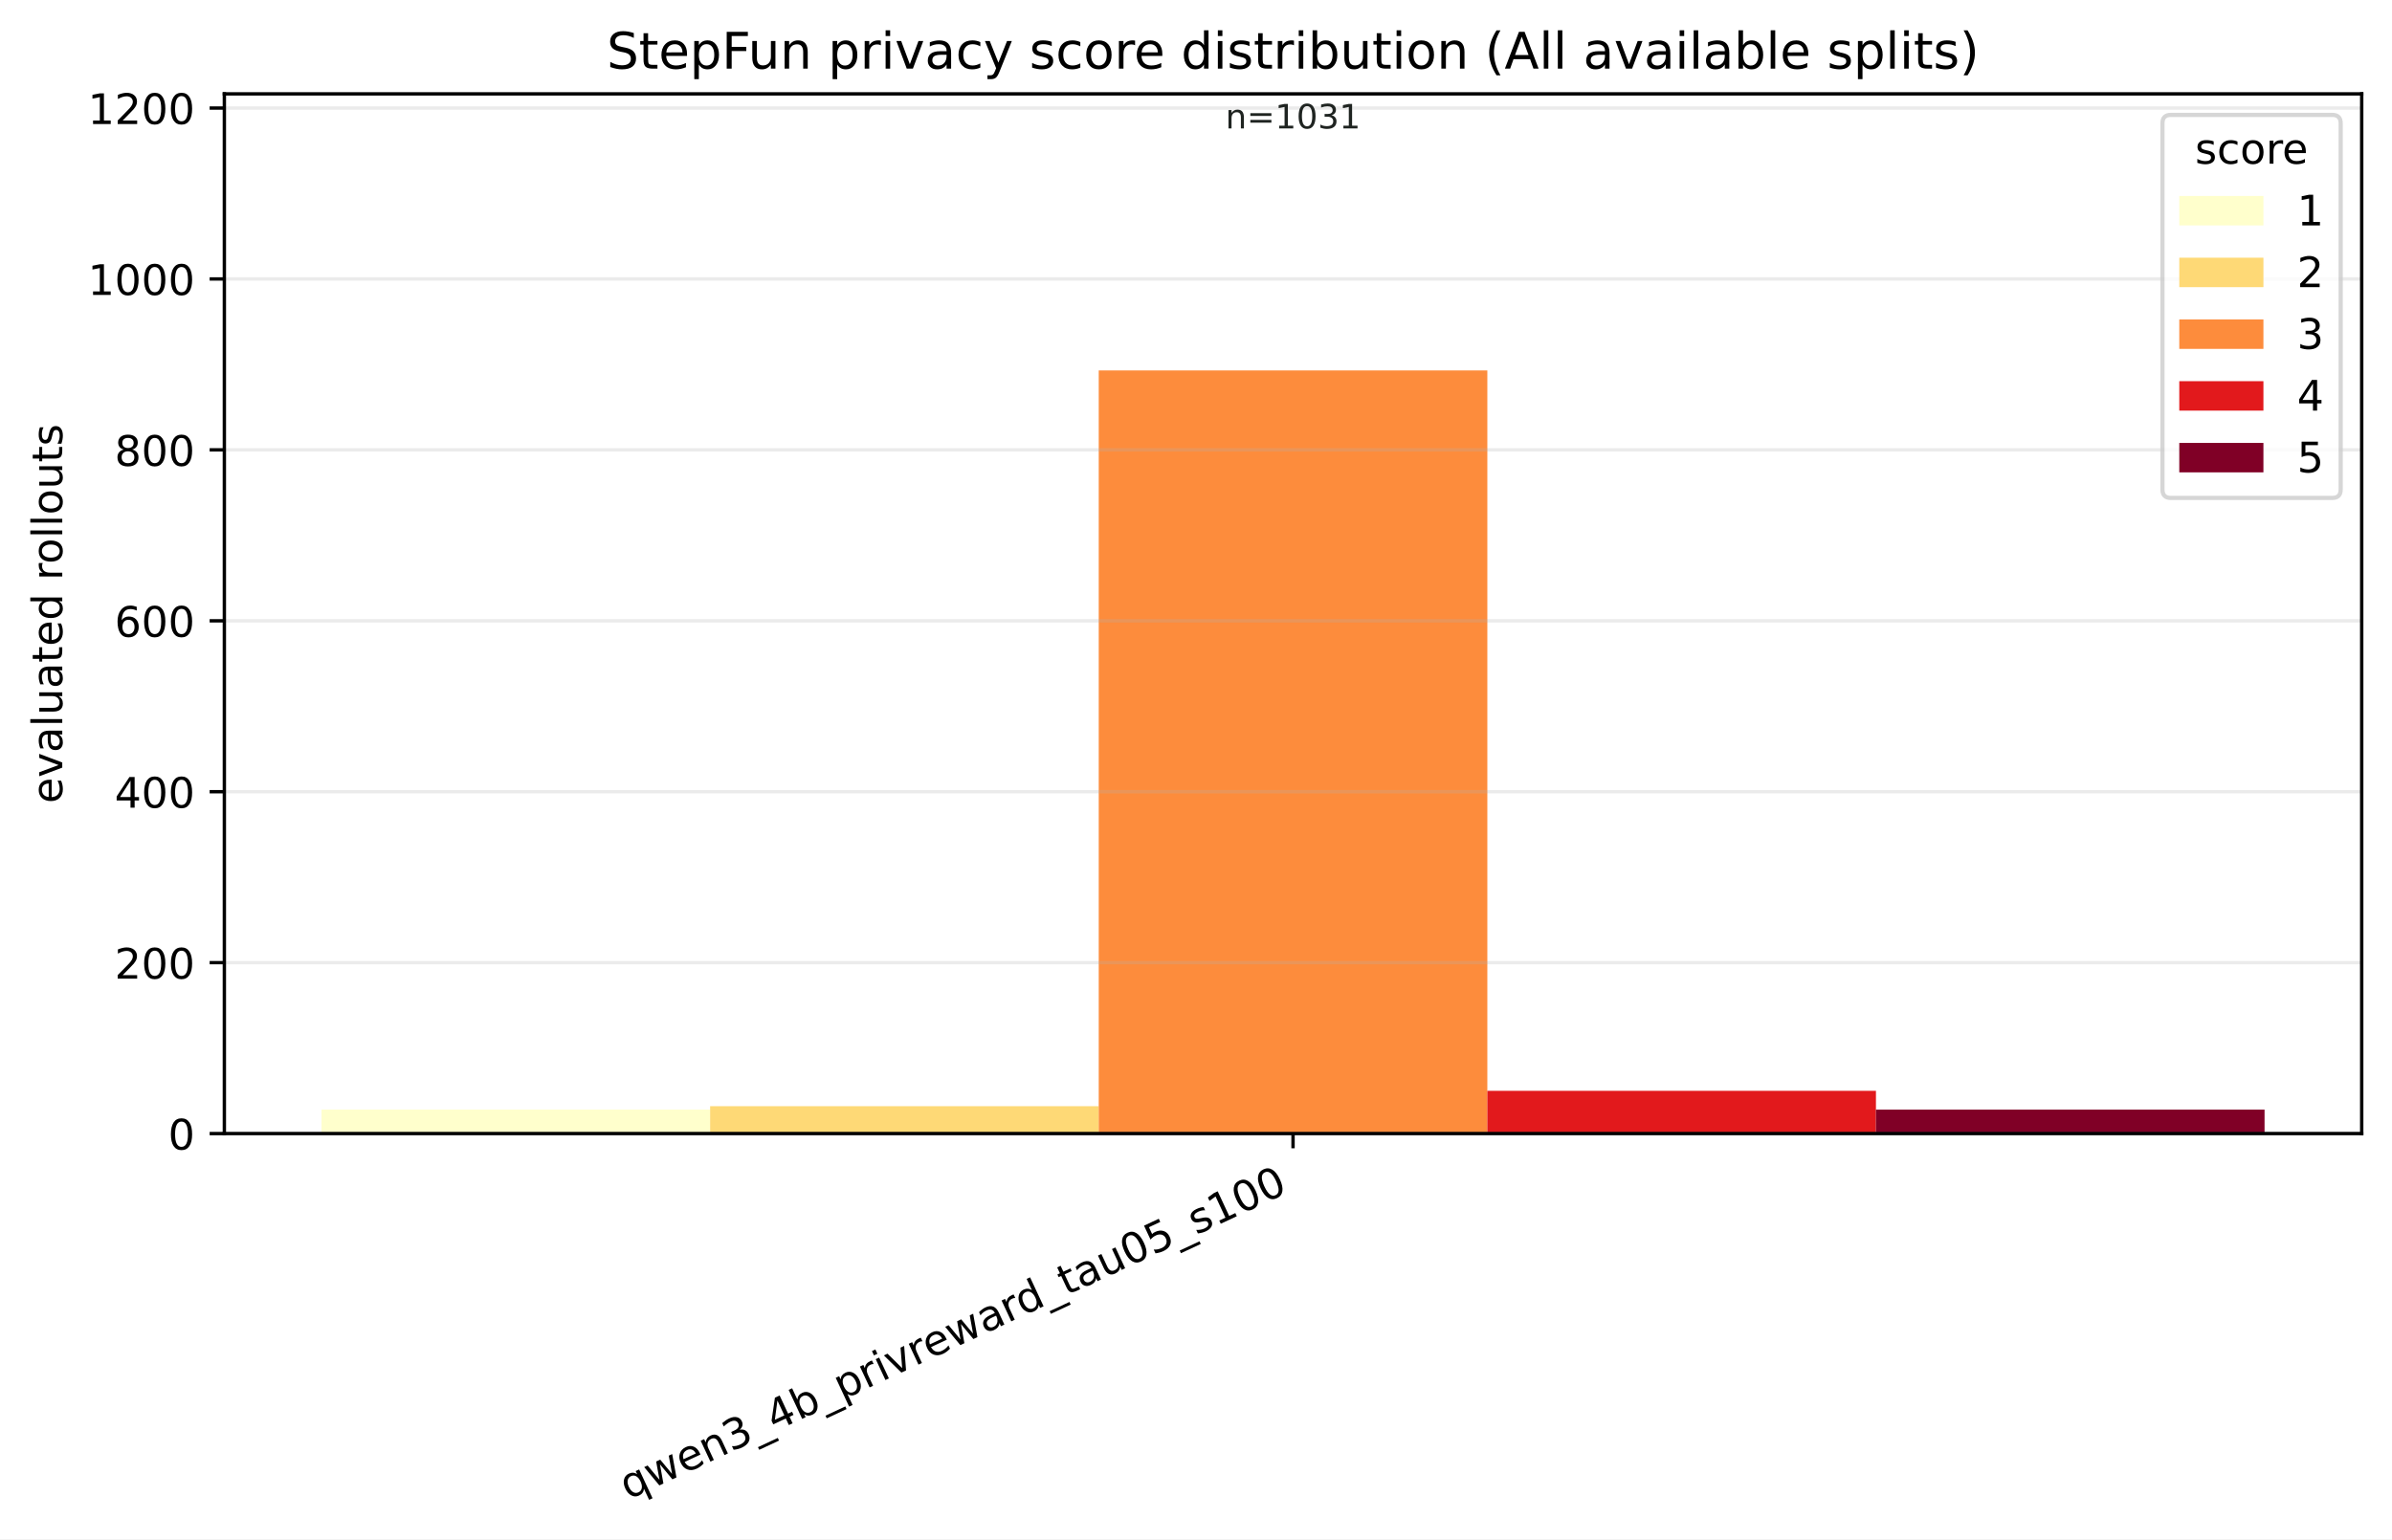
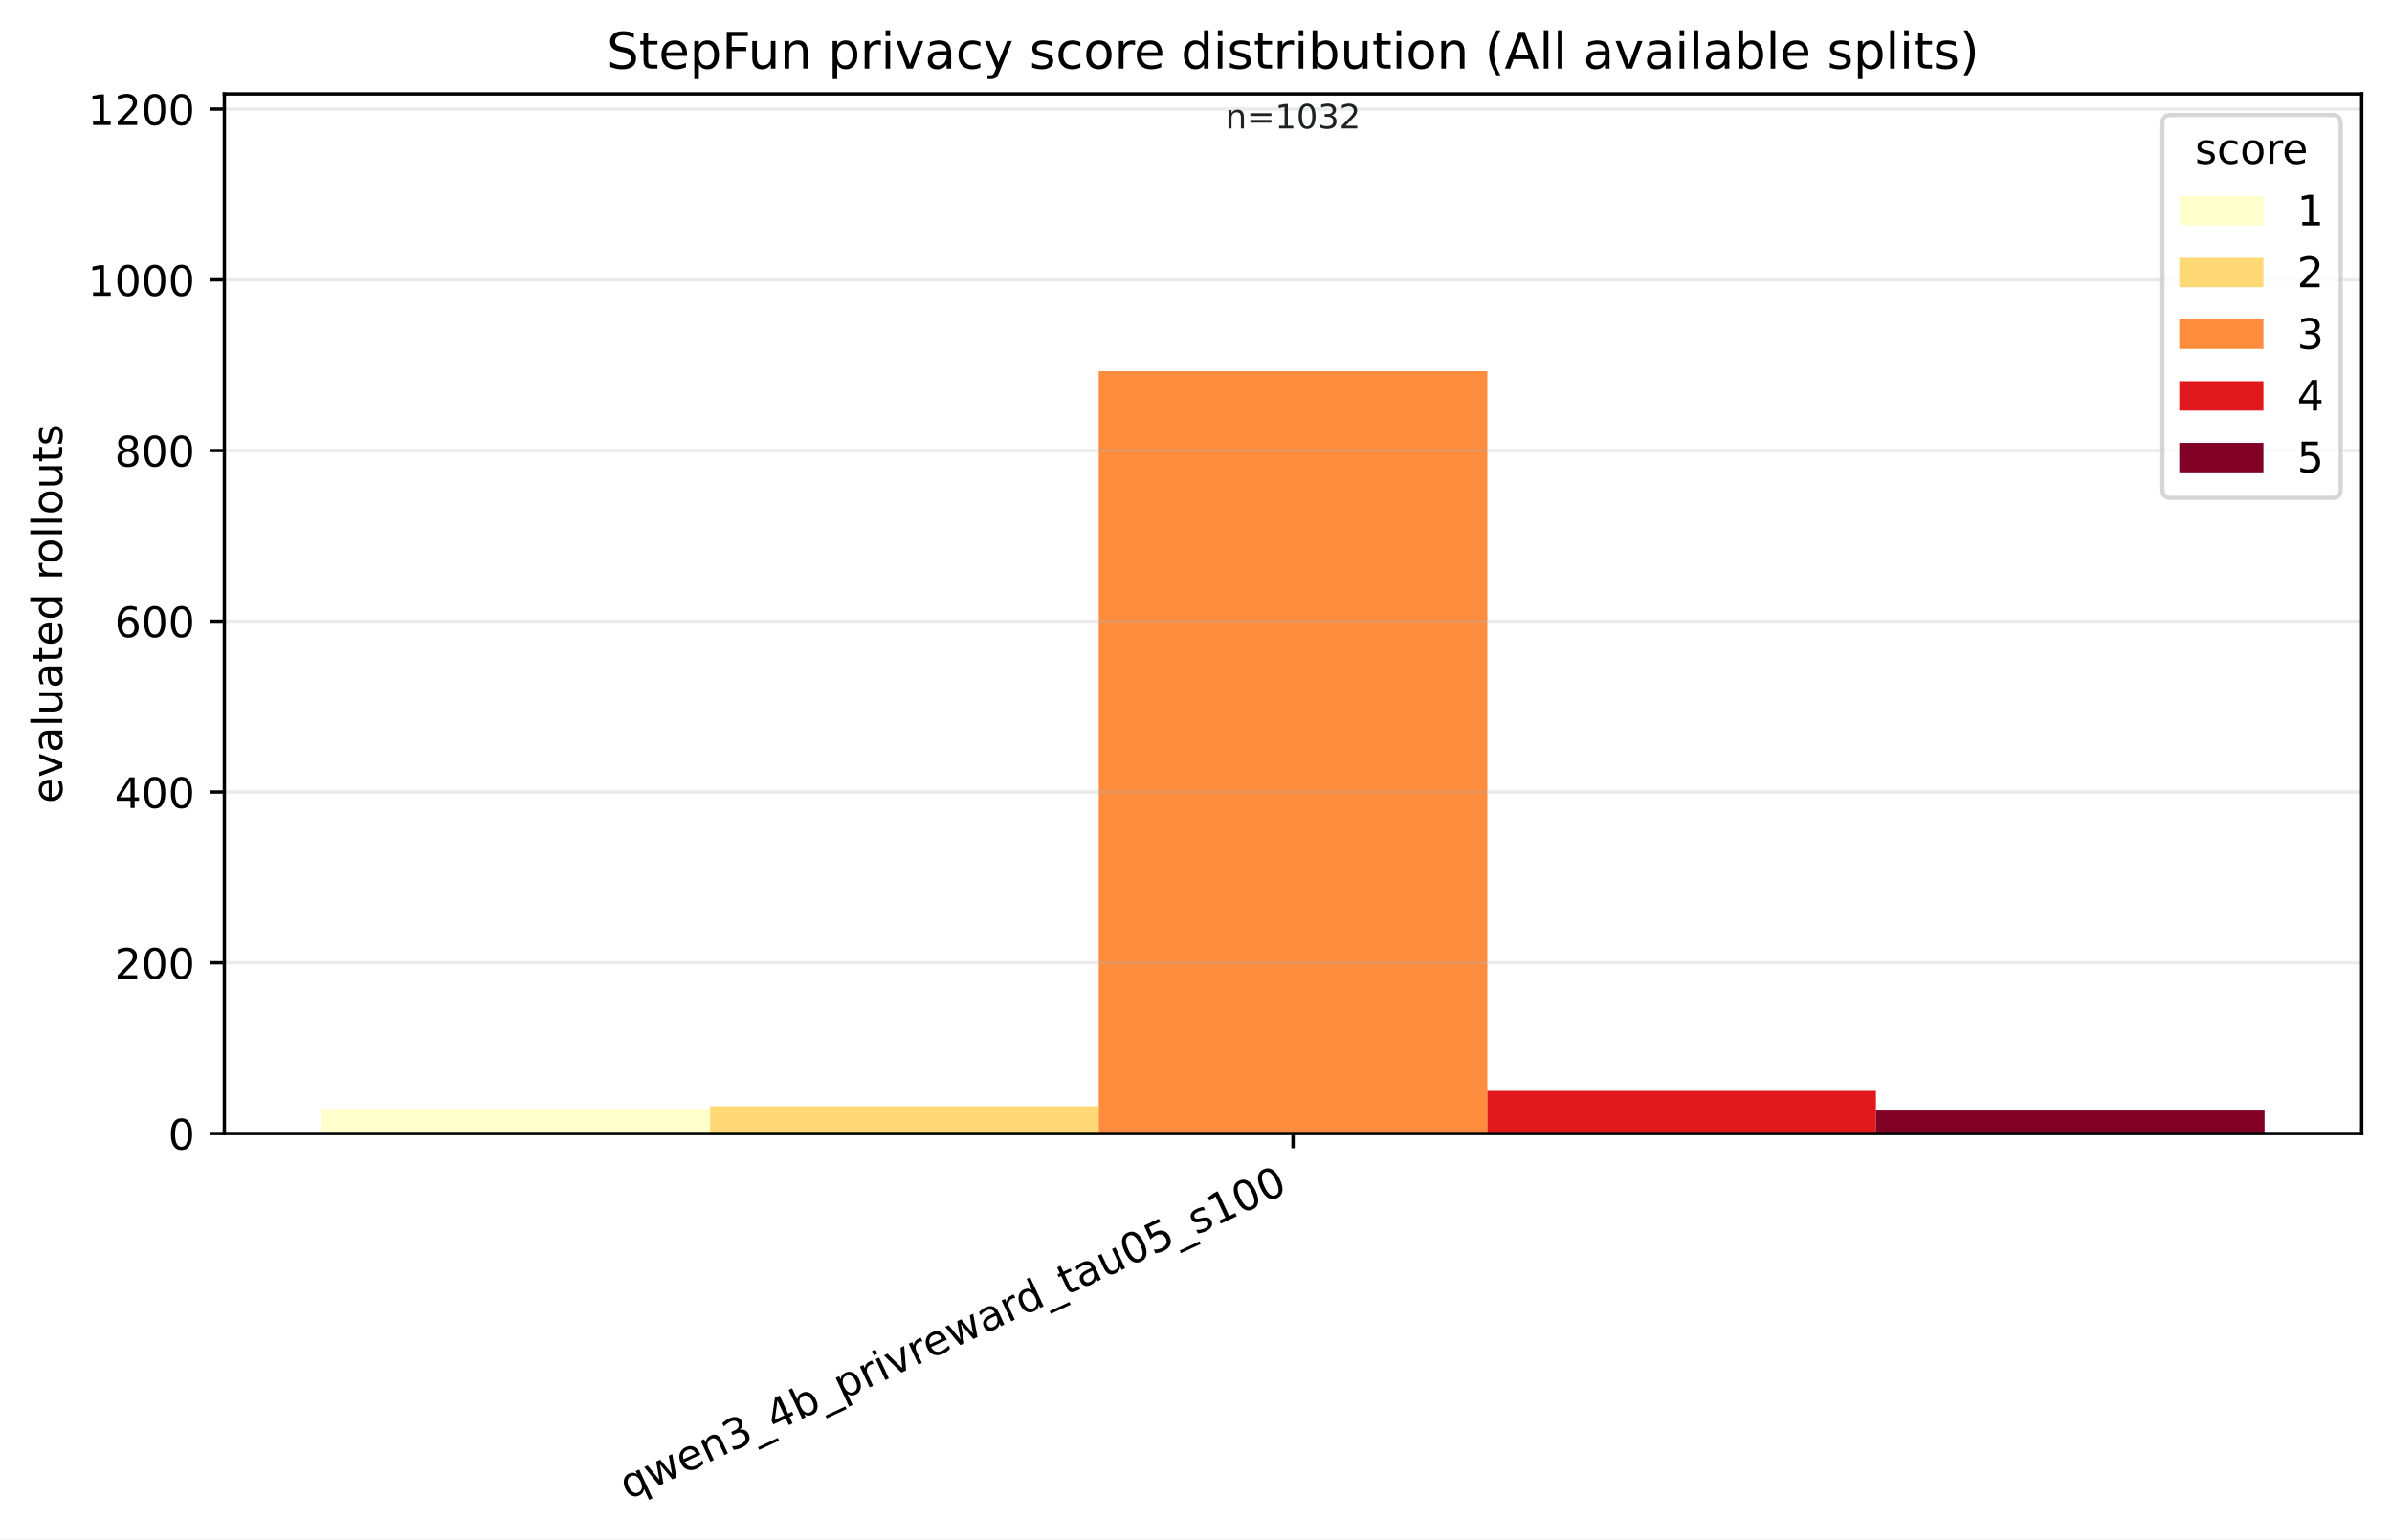
<svg xmlns="http://www.w3.org/2000/svg" xmlns:xlink="http://www.w3.org/1999/xlink" width="568.558pt" height="365.973pt" viewBox="0 0 568.558 365.973" version="1.1">
  <defs>
    <style type="text/css">*{stroke-linejoin: round; stroke-linecap: butt}</style>
  </defs>
  <g id="figure_1">
    <g id="patch_1">
      <path d="M 0 365.973 L 568.558 365.973 L 568.558 0 L 0 0 z " style="fill: #ffffff" />
    </g>
    <g id="axes_1">
      <g id="patch_2">
        <path d="M 53.328 269.516 L 561.358 269.516 L 561.358 22.318 L 53.328 22.318 z " style="fill: #ffffff" />
      </g>
      <g id="patch_3">
-         <path d="M 76.42 269.516 L 168.789 269.516 L 168.789 263.827 L 76.42 263.827 z " clip-path="url(#p59ce44184e)" style="fill: #ffffcc" />
+         <path d="M 76.42 269.516 L 168.789 269.516 L 168.789 263.629 L 76.42 263.629 z " clip-path="url(#p06980640fa)" style="fill: #ffffcc" />
      </g>
      <g id="patch_4">
-         <path d="M 168.789 269.516 L 261.159 269.516 L 261.159 263.014 L 168.789 263.014 z " clip-path="url(#p59ce44184e)" style="fill: #fed976" />
+         <path d="M 168.789 269.516 L 261.159 269.516 L 261.159 263.02 L 168.789 263.02 z " clip-path="url(#p06980640fa)" style="fill: #fed976" />
      </g>
      <g id="patch_5">
-         <path d="M 261.159 269.516 L 353.528 269.516 L 353.528 88.067 L 261.159 88.067 z " clip-path="url(#p59ce44184e)" style="fill: #fd8c3c" />
+         <path d="M 261.159 269.516 L 353.528 269.516 L 353.528 88.242 L 261.159 88.242 z " clip-path="url(#p06980640fa)" style="fill: #fd8c3c" />
      </g>
      <g id="patch_6">
-         <path d="M 353.528 269.516 L 445.897 269.516 L 445.897 259.357 L 353.528 259.357 z " clip-path="url(#p59ce44184e)" style="fill: #e2191c" />
+         <path d="M 353.528 269.516 L 445.897 269.516 L 445.897 259.366 L 353.528 259.366 z " clip-path="url(#p06980640fa)" style="fill: #e2191c" />
      </g>
      <g id="patch_7">
-         <path d="M 445.897 269.516 L 538.266 269.516 L 538.266 263.827 L 445.897 263.827 z " clip-path="url(#p59ce44184e)" style="fill: #800026" />
+         <path d="M 445.897 269.516 L 538.266 269.516 L 538.266 263.832 L 445.897 263.832 z " clip-path="url(#p06980640fa)" style="fill: #800026" />
      </g>
      <g id="matplotlib.axis_1">
        <g id="xtick_1">
          <g id="line2d_1">
            <defs>
-               <path id="me10cf0f180" d="M 0 0 L 0 3.5 " style="stroke: #000000; stroke-width: 0.8" />
+               <path id="m6a69c7f7bd" d="M 0 0 L 0 3.5 " style="stroke: #000000; stroke-width: 0.8" />
            </defs>
            <g>
-               <use xlink:href="#me10cf0f180" x="307.343" y="269.516" style="stroke: #000000; stroke-width: 0.8" />
+               <use xlink:href="#m6a69c7f7bd" x="307.343" y="269.516" style="stroke: #000000; stroke-width: 0.8" />
            </g>
          </g>
          <g id="text_1">
            <g transform="translate(149.2977 356.6358) rotate(-25) scale(0.1 -0.1)">
              <defs>
                <path id="DejaVuSans-71" d="M 947 1747 Q 947 1113 1208 752 Q 1469 391 1925 391 Q 2381 391 2643 752 Q 2906 1113 2906 1747 Q 2906 2381 2643 2742 Q 2381 3103 1925 3103 Q 1469 3103 1208 2742 Q 947 2381 947 1747 z M 2906 525 Q 2725 213 2448 61 Q 2172 -91 1784 -91 Q 1150 -91 751 415 Q 353 922 353 1747 Q 353 2572 751 3078 Q 1150 3584 1784 3584 Q 2172 3584 2448 3432 Q 2725 3281 2906 2969 L 2906 3500 L 3481 3500 L 3481 -1331 L 2906 -1331 L 2906 525 z " transform="scale(0.015625)" />
                <path id="DejaVuSans-77" d="M 269 3500 L 844 3500 L 1563 769 L 2278 3500 L 2956 3500 L 3675 769 L 4391 3500 L 4966 3500 L 4050 0 L 3372 0 L 2619 2869 L 1863 0 L 1184 0 L 269 3500 z " transform="scale(0.015625)" />
                <path id="DejaVuSans-65" d="M 3597 1894 L 3597 1613 L 953 1613 Q 991 1019 1311 708 Q 1631 397 2203 397 Q 2534 397 2845 478 Q 3156 559 3463 722 L 3463 178 Q 3153 47 2828 -22 Q 2503 -91 2169 -91 Q 1331 -91 842 396 Q 353 884 353 1716 Q 353 2575 817 3079 Q 1281 3584 2069 3584 Q 2775 3584 3186 3129 Q 3597 2675 3597 1894 z M 3022 2063 Q 3016 2534 2758 2815 Q 2500 3097 2075 3097 Q 1594 3097 1305 2825 Q 1016 2553 972 2059 L 3022 2063 z " transform="scale(0.015625)" />
                <path id="DejaVuSans-6e" d="M 3513 2113 L 3513 0 L 2938 0 L 2938 2094 Q 2938 2591 2744 2837 Q 2550 3084 2163 3084 Q 1697 3084 1428 2787 Q 1159 2491 1159 1978 L 1159 0 L 581 0 L 581 3500 L 1159 3500 L 1159 2956 Q 1366 3272 1645 3428 Q 1925 3584 2291 3584 Q 2894 3584 3203 3211 Q 3513 2838 3513 2113 z " transform="scale(0.015625)" />
                <path id="DejaVuSans-33" d="M 2597 2516 Q 3050 2419 3304 2112 Q 3559 1806 3559 1356 Q 3559 666 3084 287 Q 2609 -91 1734 -91 Q 1441 -91 1130 -33 Q 819 25 488 141 L 488 750 Q 750 597 1062 519 Q 1375 441 1716 441 Q 2309 441 2620 675 Q 2931 909 2931 1356 Q 2931 1769 2642 2001 Q 2353 2234 1838 2234 L 1294 2234 L 1294 2753 L 1863 2753 Q 2328 2753 2575 2939 Q 2822 3125 2822 3475 Q 2822 3834 2567 4026 Q 2313 4219 1838 4219 Q 1578 4219 1281 4162 Q 984 4106 628 3988 L 628 4550 Q 988 4650 1302 4700 Q 1616 4750 1894 4750 Q 2613 4750 3031 4423 Q 3450 4097 3450 3541 Q 3450 3153 3228 2886 Q 3006 2619 2597 2516 z " transform="scale(0.015625)" />
                <path id="DejaVuSans-5f" d="M 3263 -1063 L 3263 -1509 L -63 -1509 L -63 -1063 L 3263 -1063 z " transform="scale(0.015625)" />
                <path id="DejaVuSans-34" d="M 2419 4116 L 825 1625 L 2419 1625 L 2419 4116 z M 2253 4666 L 3047 4666 L 3047 1625 L 3713 1625 L 3713 1100 L 3047 1100 L 3047 0 L 2419 0 L 2419 1100 L 313 1100 L 313 1709 L 2253 4666 z " transform="scale(0.015625)" />
                <path id="DejaVuSans-62" d="M 3116 1747 Q 3116 2381 2855 2742 Q 2594 3103 2138 3103 Q 1681 3103 1420 2742 Q 1159 2381 1159 1747 Q 1159 1113 1420 752 Q 1681 391 2138 391 Q 2594 391 2855 752 Q 3116 1113 3116 1747 z M 1159 2969 Q 1341 3281 1617 3432 Q 1894 3584 2278 3584 Q 2916 3584 3314 3078 Q 3713 2572 3713 1747 Q 3713 922 3314 415 Q 2916 -91 2278 -91 Q 1894 -91 1617 61 Q 1341 213 1159 525 L 1159 0 L 581 0 L 581 4863 L 1159 4863 L 1159 2969 z " transform="scale(0.015625)" />
                <path id="DejaVuSans-70" d="M 1159 525 L 1159 -1331 L 581 -1331 L 581 3500 L 1159 3500 L 1159 2969 Q 1341 3281 1617 3432 Q 1894 3584 2278 3584 Q 2916 3584 3314 3078 Q 3713 2572 3713 1747 Q 3713 922 3314 415 Q 2916 -91 2278 -91 Q 1894 -91 1617 61 Q 1341 213 1159 525 z M 3116 1747 Q 3116 2381 2855 2742 Q 2594 3103 2138 3103 Q 1681 3103 1420 2742 Q 1159 2381 1159 1747 Q 1159 1113 1420 752 Q 1681 391 2138 391 Q 2594 391 2855 752 Q 3116 1113 3116 1747 z " transform="scale(0.015625)" />
                <path id="DejaVuSans-72" d="M 2631 2963 Q 2534 3019 2420 3045 Q 2306 3072 2169 3072 Q 1681 3072 1420 2755 Q 1159 2438 1159 1844 L 1159 0 L 581 0 L 581 3500 L 1159 3500 L 1159 2956 Q 1341 3275 1631 3429 Q 1922 3584 2338 3584 Q 2397 3584 2469 3576 Q 2541 3569 2628 3553 L 2631 2963 z " transform="scale(0.015625)" />
                <path id="DejaVuSans-69" d="M 603 3500 L 1178 3500 L 1178 0 L 603 0 L 603 3500 z M 603 4863 L 1178 4863 L 1178 4134 L 603 4134 L 603 4863 z " transform="scale(0.015625)" />
                <path id="DejaVuSans-76" d="M 191 3500 L 800 3500 L 1894 563 L 2988 3500 L 3597 3500 L 2284 0 L 1503 0 L 191 3500 z " transform="scale(0.015625)" />
                <path id="DejaVuSans-61" d="M 2194 1759 Q 1497 1759 1228 1600 Q 959 1441 959 1056 Q 959 750 1161 570 Q 1363 391 1709 391 Q 2188 391 2477 730 Q 2766 1069 2766 1631 L 2766 1759 L 2194 1759 z M 3341 1997 L 3341 0 L 2766 0 L 2766 531 Q 2569 213 2275 61 Q 1981 -91 1556 -91 Q 1019 -91 701 211 Q 384 513 384 1019 Q 384 1609 779 1909 Q 1175 2209 1959 2209 L 2766 2209 L 2766 2266 Q 2766 2663 2505 2880 Q 2244 3097 1772 3097 Q 1472 3097 1187 3025 Q 903 2953 641 2809 L 641 3341 Q 956 3463 1253 3523 Q 1550 3584 1831 3584 Q 2591 3584 2966 3190 Q 3341 2797 3341 1997 z " transform="scale(0.015625)" />
                <path id="DejaVuSans-64" d="M 2906 2969 L 2906 4863 L 3481 4863 L 3481 0 L 2906 0 L 2906 525 Q 2725 213 2448 61 Q 2172 -91 1784 -91 Q 1150 -91 751 415 Q 353 922 353 1747 Q 353 2572 751 3078 Q 1150 3584 1784 3584 Q 2172 3584 2448 3432 Q 2725 3281 2906 2969 z M 947 1747 Q 947 1113 1208 752 Q 1469 391 1925 391 Q 2381 391 2643 752 Q 2906 1113 2906 1747 Q 2906 2381 2643 2742 Q 2381 3103 1925 3103 Q 1469 3103 1208 2742 Q 947 2381 947 1747 z " transform="scale(0.015625)" />
                <path id="DejaVuSans-74" d="M 1172 4494 L 1172 3500 L 2356 3500 L 2356 3053 L 1172 3053 L 1172 1153 Q 1172 725 1289 603 Q 1406 481 1766 481 L 2356 481 L 2356 0 L 1766 0 Q 1100 0 847 248 Q 594 497 594 1153 L 594 3053 L 172 3053 L 172 3500 L 594 3500 L 594 4494 L 1172 4494 z " transform="scale(0.015625)" />
                <path id="DejaVuSans-75" d="M 544 1381 L 544 3500 L 1119 3500 L 1119 1403 Q 1119 906 1312 657 Q 1506 409 1894 409 Q 2359 409 2629 706 Q 2900 1003 2900 1516 L 2900 3500 L 3475 3500 L 3475 0 L 2900 0 L 2900 538 Q 2691 219 2414 64 Q 2138 -91 1772 -91 Q 1169 -91 856 284 Q 544 659 544 1381 z M 1991 3584 L 1991 3584 z " transform="scale(0.015625)" />
                <path id="DejaVuSans-30" d="M 2034 4250 Q 1547 4250 1301 3770 Q 1056 3291 1056 2328 Q 1056 1369 1301 889 Q 1547 409 2034 409 Q 2525 409 2770 889 Q 3016 1369 3016 2328 Q 3016 3291 2770 3770 Q 2525 4250 2034 4250 z M 2034 4750 Q 2819 4750 3233 4129 Q 3647 3509 3647 2328 Q 3647 1150 3233 529 Q 2819 -91 2034 -91 Q 1250 -91 836 529 Q 422 1150 422 2328 Q 422 3509 836 4129 Q 1250 4750 2034 4750 z " transform="scale(0.015625)" />
                <path id="DejaVuSans-35" d="M 691 4666 L 3169 4666 L 3169 4134 L 1269 4134 L 1269 2991 Q 1406 3038 1543 3061 Q 1681 3084 1819 3084 Q 2600 3084 3056 2656 Q 3513 2228 3513 1497 Q 3513 744 3044 326 Q 2575 -91 1722 -91 Q 1428 -91 1123 -41 Q 819 9 494 109 L 494 744 Q 775 591 1075 516 Q 1375 441 1709 441 Q 2250 441 2565 725 Q 2881 1009 2881 1497 Q 2881 1984 2565 2268 Q 2250 2553 1709 2553 Q 1456 2553 1204 2497 Q 953 2441 691 2322 L 691 4666 z " transform="scale(0.015625)" />
                <path id="DejaVuSans-73" d="M 2834 3397 L 2834 2853 Q 2591 2978 2328 3040 Q 2066 3103 1784 3103 Q 1356 3103 1142 2972 Q 928 2841 928 2578 Q 928 2378 1081 2264 Q 1234 2150 1697 2047 L 1894 2003 Q 2506 1872 2764 1633 Q 3022 1394 3022 966 Q 3022 478 2636 193 Q 2250 -91 1575 -91 Q 1294 -91 989 -36 Q 684 19 347 128 L 347 722 Q 666 556 975 473 Q 1284 391 1588 391 Q 1994 391 2212 530 Q 2431 669 2431 922 Q 2431 1156 2273 1281 Q 2116 1406 1581 1522 L 1381 1569 Q 847 1681 609 1914 Q 372 2147 372 2553 Q 372 3047 722 3315 Q 1072 3584 1716 3584 Q 2034 3584 2315 3537 Q 2597 3491 2834 3397 z " transform="scale(0.015625)" />
                <path id="DejaVuSans-31" d="M 794 531 L 1825 531 L 1825 4091 L 703 3866 L 703 4441 L 1819 4666 L 2450 4666 L 2450 531 L 3481 531 L 3481 0 L 794 0 L 794 531 z " transform="scale(0.015625)" />
              </defs>
              <use xlink:href="#DejaVuSans-71" />
              <use xlink:href="#DejaVuSans-77" transform="translate(63.47656 0)" />
              <use xlink:href="#DejaVuSans-65" transform="translate(145.2637 0)" />
              <use xlink:href="#DejaVuSans-6e" transform="translate(206.7871 0)" />
              <use xlink:href="#DejaVuSans-33" transform="translate(270.166 0)" />
              <use xlink:href="#DejaVuSans-5f" transform="translate(333.7891 0)" />
              <use xlink:href="#DejaVuSans-34" transform="translate(383.7891 0)" />
              <use xlink:href="#DejaVuSans-62" transform="translate(447.4121 0)" />
              <use xlink:href="#DejaVuSans-5f" transform="translate(510.8887 0)" />
              <use xlink:href="#DejaVuSans-70" transform="translate(560.8887 0)" />
              <use xlink:href="#DejaVuSans-72" transform="translate(624.3652 0)" />
              <use xlink:href="#DejaVuSans-69" transform="translate(665.4785 0)" />
              <use xlink:href="#DejaVuSans-76" transform="translate(693.2617 0)" />
              <use xlink:href="#DejaVuSans-72" transform="translate(752.4414 0)" />
              <use xlink:href="#DejaVuSans-65" transform="translate(791.3047 0)" />
              <use xlink:href="#DejaVuSans-77" transform="translate(852.8281 0)" />
              <use xlink:href="#DejaVuSans-61" transform="translate(934.6152 0)" />
              <use xlink:href="#DejaVuSans-72" transform="translate(995.8945 0)" />
              <use xlink:href="#DejaVuSans-64" transform="translate(1035.258 0)" />
              <use xlink:href="#DejaVuSans-5f" transform="translate(1098.734 0)" />
              <use xlink:href="#DejaVuSans-74" transform="translate(1148.734 0)" />
              <use xlink:href="#DejaVuSans-61" transform="translate(1187.943 0)" />
              <use xlink:href="#DejaVuSans-75" transform="translate(1249.223 0)" />
              <use xlink:href="#DejaVuSans-30" transform="translate(1312.602 0)" />
              <use xlink:href="#DejaVuSans-35" transform="translate(1376.225 0)" />
              <use xlink:href="#DejaVuSans-5f" transform="translate(1439.848 0)" />
              <use xlink:href="#DejaVuSans-73" transform="translate(1489.848 0)" />
              <use xlink:href="#DejaVuSans-31" transform="translate(1541.947 0)" />
              <use xlink:href="#DejaVuSans-30" transform="translate(1605.57 0)" />
              <use xlink:href="#DejaVuSans-30" transform="translate(1669.193 0)" />
            </g>
          </g>
        </g>
      </g>
      <g id="matplotlib.axis_2">
        <g id="ytick_1">
          <g id="line2d_2">
-             <path d="M 53.328 269.516 L 561.358 269.516 " clip-path="url(#p59ce44184e)" style="fill: none; stroke: #b0b0b0; stroke-opacity: 0.25; stroke-width: 0.8; stroke-linecap: square" />
+             <path d="M 53.328 269.516 L 561.358 269.516 " clip-path="url(#p06980640fa)" style="fill: none; stroke: #b0b0b0; stroke-opacity: 0.25; stroke-width: 0.8; stroke-linecap: square" />
          </g>
          <g id="line2d_3">
            <defs>
-               <path id="m96fb1507ab" d="M 0 0 L -3.5 0 " style="stroke: #000000; stroke-width: 0.8" />
+               <path id="m7f44a8081e" d="M 0 0 L -3.5 0 " style="stroke: #000000; stroke-width: 0.8" />
            </defs>
            <g>
-               <use xlink:href="#m96fb1507ab" x="53.328" y="269.516" style="stroke: #000000; stroke-width: 0.8" />
+               <use xlink:href="#m7f44a8081e" x="53.328" y="269.516" style="stroke: #000000; stroke-width: 0.8" />
            </g>
          </g>
          <g id="text_2">
            <g transform="translate(39.96563 273.3153) scale(0.1 -0.1)">
              <use xlink:href="#DejaVuSans-30" />
            </g>
          </g>
        </g>
        <g id="ytick_2">
          <g id="line2d_4">
-             <path d="M 53.328 228.878 L 561.358 228.878 " clip-path="url(#p59ce44184e)" style="fill: none; stroke: #b0b0b0; stroke-opacity: 0.25; stroke-width: 0.8; stroke-linecap: square" />
+             <path d="M 53.328 228.917 L 561.358 228.917 " clip-path="url(#p06980640fa)" style="fill: none; stroke: #b0b0b0; stroke-opacity: 0.25; stroke-width: 0.8; stroke-linecap: square" />
          </g>
          <g id="line2d_5">
            <g>
-               <use xlink:href="#m96fb1507ab" x="53.328" y="228.878" style="stroke: #000000; stroke-width: 0.8" />
+               <use xlink:href="#m7f44a8081e" x="53.328" y="228.917" style="stroke: #000000; stroke-width: 0.8" />
            </g>
          </g>
          <g id="text_3">
-             <g transform="translate(27.24063 232.6771) scale(0.1 -0.1)">
+             <g transform="translate(27.24063 232.7165) scale(0.1 -0.1)">
              <defs>
                <path id="DejaVuSans-32" d="M 1228 531 L 3431 531 L 3431 0 L 469 0 L 469 531 Q 828 903 1448 1529 Q 2069 2156 2228 2338 Q 2531 2678 2651 2914 Q 2772 3150 2772 3378 Q 2772 3750 2511 3984 Q 2250 4219 1831 4219 Q 1534 4219 1204 4116 Q 875 4013 500 3803 L 500 4441 Q 881 4594 1212 4672 Q 1544 4750 1819 4750 Q 2544 4750 2975 4387 Q 3406 4025 3406 3419 Q 3406 3131 3298 2873 Q 3191 2616 2906 2266 Q 2828 2175 2409 1742 Q 1991 1309 1228 531 z " transform="scale(0.015625)" />
              </defs>
              <use xlink:href="#DejaVuSans-32" />
              <use xlink:href="#DejaVuSans-30" transform="translate(63.62305 0)" />
              <use xlink:href="#DejaVuSans-30" transform="translate(127.2461 0)" />
            </g>
          </g>
        </g>
        <g id="ytick_3">
          <g id="line2d_6">
-             <path d="M 53.328 188.24 L 561.358 188.24 " clip-path="url(#p59ce44184e)" style="fill: none; stroke: #b0b0b0; stroke-opacity: 0.25; stroke-width: 0.8; stroke-linecap: square" />
+             <path d="M 53.328 188.318 L 561.358 188.318 " clip-path="url(#p06980640fa)" style="fill: none; stroke: #b0b0b0; stroke-opacity: 0.25; stroke-width: 0.8; stroke-linecap: square" />
          </g>
          <g id="line2d_7">
            <g>
-               <use xlink:href="#m96fb1507ab" x="53.328" y="188.24" style="stroke: #000000; stroke-width: 0.8" />
+               <use xlink:href="#m7f44a8081e" x="53.328" y="188.318" style="stroke: #000000; stroke-width: 0.8" />
            </g>
          </g>
          <g id="text_4">
-             <g transform="translate(27.24063 192.039) scale(0.1 -0.1)">
+             <g transform="translate(27.24063 192.1177) scale(0.1 -0.1)">
              <use xlink:href="#DejaVuSans-34" />
              <use xlink:href="#DejaVuSans-30" transform="translate(63.62305 0)" />
              <use xlink:href="#DejaVuSans-30" transform="translate(127.2461 0)" />
            </g>
          </g>
        </g>
        <g id="ytick_4">
          <g id="line2d_8">
-             <path d="M 53.328 147.602 L 561.358 147.602 " clip-path="url(#p59ce44184e)" style="fill: none; stroke: #b0b0b0; stroke-opacity: 0.25; stroke-width: 0.8; stroke-linecap: square" />
+             <path d="M 53.328 147.72 L 561.358 147.72 " clip-path="url(#p06980640fa)" style="fill: none; stroke: #b0b0b0; stroke-opacity: 0.25; stroke-width: 0.8; stroke-linecap: square" />
          </g>
          <g id="line2d_9">
            <g>
-               <use xlink:href="#m96fb1507ab" x="53.328" y="147.602" style="stroke: #000000; stroke-width: 0.8" />
+               <use xlink:href="#m7f44a8081e" x="53.328" y="147.72" style="stroke: #000000; stroke-width: 0.8" />
            </g>
          </g>
          <g id="text_5">
-             <g transform="translate(27.24063 151.4008) scale(0.1 -0.1)">
+             <g transform="translate(27.24063 151.5189) scale(0.1 -0.1)">
              <defs>
                <path id="DejaVuSans-36" d="M 2113 2584 Q 1688 2584 1439 2293 Q 1191 2003 1191 1497 Q 1191 994 1439 701 Q 1688 409 2113 409 Q 2538 409 2786 701 Q 3034 994 3034 1497 Q 3034 2003 2786 2293 Q 2538 2584 2113 2584 z M 3366 4563 L 3366 3988 Q 3128 4100 2886 4159 Q 2644 4219 2406 4219 Q 1781 4219 1451 3797 Q 1122 3375 1075 2522 Q 1259 2794 1537 2939 Q 1816 3084 2150 3084 Q 2853 3084 3261 2657 Q 3669 2231 3669 1497 Q 3669 778 3244 343 Q 2819 -91 2113 -91 Q 1303 -91 875 529 Q 447 1150 447 2328 Q 447 3434 972 4092 Q 1497 4750 2381 4750 Q 2619 4750 2861 4703 Q 3103 4656 3366 4563 z " transform="scale(0.015625)" />
              </defs>
              <use xlink:href="#DejaVuSans-36" />
              <use xlink:href="#DejaVuSans-30" transform="translate(63.62305 0)" />
              <use xlink:href="#DejaVuSans-30" transform="translate(127.2461 0)" />
            </g>
          </g>
        </g>
        <g id="ytick_5">
          <g id="line2d_10">
-             <path d="M 53.328 106.963 L 561.358 106.963 " clip-path="url(#p59ce44184e)" style="fill: none; stroke: #b0b0b0; stroke-opacity: 0.25; stroke-width: 0.8; stroke-linecap: square" />
+             <path d="M 53.328 107.121 L 561.358 107.121 " clip-path="url(#p06980640fa)" style="fill: none; stroke: #b0b0b0; stroke-opacity: 0.25; stroke-width: 0.8; stroke-linecap: square" />
          </g>
          <g id="line2d_11">
            <g>
-               <use xlink:href="#m96fb1507ab" x="53.328" y="106.963" style="stroke: #000000; stroke-width: 0.8" />
+               <use xlink:href="#m7f44a8081e" x="53.328" y="107.121" style="stroke: #000000; stroke-width: 0.8" />
            </g>
          </g>
          <g id="text_6">
-             <g transform="translate(27.24063 110.7626) scale(0.1 -0.1)">
+             <g transform="translate(27.24063 110.9201) scale(0.1 -0.1)">
              <defs>
                <path id="DejaVuSans-38" d="M 2034 2216 Q 1584 2216 1326 1975 Q 1069 1734 1069 1313 Q 1069 891 1326 650 Q 1584 409 2034 409 Q 2484 409 2743 651 Q 3003 894 3003 1313 Q 3003 1734 2745 1975 Q 2488 2216 2034 2216 z M 1403 2484 Q 997 2584 770 2862 Q 544 3141 544 3541 Q 544 4100 942 4425 Q 1341 4750 2034 4750 Q 2731 4750 3128 4425 Q 3525 4100 3525 3541 Q 3525 3141 3298 2862 Q 3072 2584 2669 2484 Q 3125 2378 3379 2068 Q 3634 1759 3634 1313 Q 3634 634 3220 271 Q 2806 -91 2034 -91 Q 1263 -91 848 271 Q 434 634 434 1313 Q 434 1759 690 2068 Q 947 2378 1403 2484 z M 1172 3481 Q 1172 3119 1398 2916 Q 1625 2713 2034 2713 Q 2441 2713 2670 2916 Q 2900 3119 2900 3481 Q 2900 3844 2670 4047 Q 2441 4250 2034 4250 Q 1625 4250 1398 4047 Q 1172 3844 1172 3481 z " transform="scale(0.015625)" />
              </defs>
              <use xlink:href="#DejaVuSans-38" />
              <use xlink:href="#DejaVuSans-30" transform="translate(63.62305 0)" />
              <use xlink:href="#DejaVuSans-30" transform="translate(127.2461 0)" />
            </g>
          </g>
        </g>
        <g id="ytick_6">
          <g id="line2d_12">
-             <path d="M 53.328 66.325 L 561.358 66.325 " clip-path="url(#p59ce44184e)" style="fill: none; stroke: #b0b0b0; stroke-opacity: 0.25; stroke-width: 0.8; stroke-linecap: square" />
+             <path d="M 53.328 66.522 L 561.358 66.522 " clip-path="url(#p06980640fa)" style="fill: none; stroke: #b0b0b0; stroke-opacity: 0.25; stroke-width: 0.8; stroke-linecap: square" />
          </g>
          <g id="line2d_13">
            <g>
-               <use xlink:href="#m96fb1507ab" x="53.328" y="66.325" style="stroke: #000000; stroke-width: 0.8" />
+               <use xlink:href="#m7f44a8081e" x="53.328" y="66.522" style="stroke: #000000; stroke-width: 0.8" />
            </g>
          </g>
          <g id="text_7">
-             <g transform="translate(20.87813 70.12443) scale(0.1 -0.1)">
+             <g transform="translate(20.87813 70.32132) scale(0.1 -0.1)">
              <use xlink:href="#DejaVuSans-31" />
              <use xlink:href="#DejaVuSans-30" transform="translate(63.62305 0)" />
              <use xlink:href="#DejaVuSans-30" transform="translate(127.2461 0)" />
              <use xlink:href="#DejaVuSans-30" transform="translate(190.8691 0)" />
            </g>
          </g>
        </g>
        <g id="ytick_7">
          <g id="line2d_14">
-             <path d="M 53.328 25.687 L 561.358 25.687 " clip-path="url(#p59ce44184e)" style="fill: none; stroke: #b0b0b0; stroke-opacity: 0.25; stroke-width: 0.8; stroke-linecap: square" />
+             <path d="M 53.328 25.923 L 561.358 25.923 " clip-path="url(#p06980640fa)" style="fill: none; stroke: #b0b0b0; stroke-opacity: 0.25; stroke-width: 0.8; stroke-linecap: square" />
          </g>
          <g id="line2d_15">
            <g>
-               <use xlink:href="#m96fb1507ab" x="53.328" y="25.687" style="stroke: #000000; stroke-width: 0.8" />
+               <use xlink:href="#m7f44a8081e" x="53.328" y="25.923" style="stroke: #000000; stroke-width: 0.8" />
            </g>
          </g>
          <g id="text_8">
-             <g transform="translate(20.87813 29.48625) scale(0.1 -0.1)">
+             <g transform="translate(20.87813 29.72252) scale(0.1 -0.1)">
              <use xlink:href="#DejaVuSans-31" />
              <use xlink:href="#DejaVuSans-32" transform="translate(63.62305 0)" />
              <use xlink:href="#DejaVuSans-30" transform="translate(127.2461 0)" />
              <use xlink:href="#DejaVuSans-30" transform="translate(190.8691 0)" />
            </g>
          </g>
        </g>
        <g id="text_9">
          <g transform="translate(14.79844 191.0124) rotate(-90) scale(0.1 -0.1)">
            <defs>
              <path id="DejaVuSans-6c" d="M 603 4863 L 1178 4863 L 1178 0 L 603 0 L 603 4863 z " transform="scale(0.015625)" />
              <path id="DejaVuSans-20" transform="scale(0.015625)" />
              <path id="DejaVuSans-6f" d="M 1959 3097 Q 1497 3097 1228 2736 Q 959 2375 959 1747 Q 959 1119 1226 758 Q 1494 397 1959 397 Q 2419 397 2687 759 Q 2956 1122 2956 1747 Q 2956 2369 2687 2733 Q 2419 3097 1959 3097 z M 1959 3584 Q 2709 3584 3137 3096 Q 3566 2609 3566 1747 Q 3566 888 3137 398 Q 2709 -91 1959 -91 Q 1206 -91 779 398 Q 353 888 353 1747 Q 353 2609 779 3096 Q 1206 3584 1959 3584 z " transform="scale(0.015625)" />
            </defs>
            <use xlink:href="#DejaVuSans-65" />
            <use xlink:href="#DejaVuSans-76" transform="translate(61.52344 0)" />
            <use xlink:href="#DejaVuSans-61" transform="translate(120.7031 0)" />
            <use xlink:href="#DejaVuSans-6c" transform="translate(181.9824 0)" />
            <use xlink:href="#DejaVuSans-75" transform="translate(209.7656 0)" />
            <use xlink:href="#DejaVuSans-61" transform="translate(273.1445 0)" />
            <use xlink:href="#DejaVuSans-74" transform="translate(334.4238 0)" />
            <use xlink:href="#DejaVuSans-65" transform="translate(373.6328 0)" />
            <use xlink:href="#DejaVuSans-64" transform="translate(435.1562 0)" />
            <use xlink:href="#DejaVuSans-20" transform="translate(498.6328 0)" />
            <use xlink:href="#DejaVuSans-72" transform="translate(530.4199 0)" />
            <use xlink:href="#DejaVuSans-6f" transform="translate(569.2832 0)" />
            <use xlink:href="#DejaVuSans-6c" transform="translate(630.4648 0)" />
            <use xlink:href="#DejaVuSans-6c" transform="translate(658.248 0)" />
            <use xlink:href="#DejaVuSans-6f" transform="translate(686.0312 0)" />
            <use xlink:href="#DejaVuSans-75" transform="translate(747.2129 0)" />
            <use xlink:href="#DejaVuSans-74" transform="translate(810.5918 0)" />
            <use xlink:href="#DejaVuSans-73" transform="translate(849.8008 0)" />
          </g>
        </g>
      </g>
      <g id="patch_8">
        <path d="M 53.328 269.516 L 53.328 22.318 " style="fill: none; stroke: #000000; stroke-width: 0.8; stroke-linejoin: miter; stroke-linecap: square" />
      </g>
      <g id="patch_9">
        <path d="M 561.358 269.516 L 561.358 22.318 " style="fill: none; stroke: #000000; stroke-width: 0.8; stroke-linejoin: miter; stroke-linecap: square" />
      </g>
      <g id="patch_10">
        <path d="M 53.328 269.516 L 561.358 269.516 " style="fill: none; stroke: #000000; stroke-width: 0.8; stroke-linejoin: miter; stroke-linecap: square" />
      </g>
      <g id="patch_11">
        <path d="M 53.328 22.318 L 561.358 22.318 " style="fill: none; stroke: #000000; stroke-width: 0.8; stroke-linejoin: miter; stroke-linecap: square" />
      </g>
      <g id="text_10">
        <g style="fill: #1f2421" transform="translate(291.2763 30.54229) scale(0.08 -0.08)">
          <defs>
            <path id="DejaVuSans-3d" d="M 678 2906 L 4684 2906 L 4684 2381 L 678 2381 L 678 2906 z M 678 1631 L 4684 1631 L 4684 1100 L 678 1100 L 678 1631 z " transform="scale(0.015625)" />
          </defs>
          <use xlink:href="#DejaVuSans-6e" />
          <use xlink:href="#DejaVuSans-3d" transform="translate(63.37891 0)" />
          <use xlink:href="#DejaVuSans-31" transform="translate(147.168 0)" />
          <use xlink:href="#DejaVuSans-30" transform="translate(210.791 0)" />
          <use xlink:href="#DejaVuSans-33" transform="translate(274.4141 0)" />
-           <use xlink:href="#DejaVuSans-31" transform="translate(338.0371 0)" />
+           <use xlink:href="#DejaVuSans-32" transform="translate(338.0371 0)" />
        </g>
      </g>
      <g id="text_11">
        <g transform="translate(144.2322 16.31812) scale(0.12 -0.12)">
          <defs>
            <path id="DejaVuSans-53" d="M 3425 4513 L 3425 3897 Q 3066 4069 2747 4153 Q 2428 4238 2131 4238 Q 1616 4238 1336 4038 Q 1056 3838 1056 3469 Q 1056 3159 1242 3001 Q 1428 2844 1947 2747 L 2328 2669 Q 3034 2534 3370 2195 Q 3706 1856 3706 1288 Q 3706 609 3251 259 Q 2797 -91 1919 -91 Q 1588 -91 1214 -16 Q 841 59 441 206 L 441 856 Q 825 641 1194 531 Q 1563 422 1919 422 Q 2459 422 2753 634 Q 3047 847 3047 1241 Q 3047 1584 2836 1778 Q 2625 1972 2144 2069 L 1759 2144 Q 1053 2284 737 2584 Q 422 2884 422 3419 Q 422 4038 858 4394 Q 1294 4750 2059 4750 Q 2388 4750 2728 4690 Q 3069 4631 3425 4513 z " transform="scale(0.015625)" />
            <path id="DejaVuSans-46" d="M 628 4666 L 3309 4666 L 3309 4134 L 1259 4134 L 1259 2759 L 3109 2759 L 3109 2228 L 1259 2228 L 1259 0 L 628 0 L 628 4666 z " transform="scale(0.015625)" />
            <path id="DejaVuSans-63" d="M 3122 3366 L 3122 2828 Q 2878 2963 2633 3030 Q 2388 3097 2138 3097 Q 1578 3097 1268 2742 Q 959 2388 959 1747 Q 959 1106 1268 751 Q 1578 397 2138 397 Q 2388 397 2633 464 Q 2878 531 3122 666 L 3122 134 Q 2881 22 2623 -34 Q 2366 -91 2075 -91 Q 1284 -91 818 406 Q 353 903 353 1747 Q 353 2603 823 3093 Q 1294 3584 2113 3584 Q 2378 3584 2631 3529 Q 2884 3475 3122 3366 z " transform="scale(0.015625)" />
            <path id="DejaVuSans-79" d="M 2059 -325 Q 1816 -950 1584 -1140 Q 1353 -1331 966 -1331 L 506 -1331 L 506 -850 L 844 -850 Q 1081 -850 1212 -737 Q 1344 -625 1503 -206 L 1606 56 L 191 3500 L 800 3500 L 1894 763 L 2988 3500 L 3597 3500 L 2059 -325 z " transform="scale(0.015625)" />
            <path id="DejaVuSans-28" d="M 1984 4856 Q 1566 4138 1362 3434 Q 1159 2731 1159 2009 Q 1159 1288 1364 580 Q 1569 -128 1984 -844 L 1484 -844 Q 1016 -109 783 600 Q 550 1309 550 2009 Q 550 2706 781 3412 Q 1013 4119 1484 4856 L 1984 4856 z " transform="scale(0.015625)" />
            <path id="DejaVuSans-41" d="M 2188 4044 L 1331 1722 L 3047 1722 L 2188 4044 z M 1831 4666 L 2547 4666 L 4325 0 L 3669 0 L 3244 1197 L 1141 1197 L 716 0 L 50 0 L 1831 4666 z " transform="scale(0.015625)" />
            <path id="DejaVuSans-29" d="M 513 4856 L 1013 4856 Q 1481 4119 1714 3412 Q 1947 2706 1947 2009 Q 1947 1309 1714 600 Q 1481 -109 1013 -844 L 513 -844 Q 928 -128 1133 580 Q 1338 1288 1338 2009 Q 1338 2731 1133 3434 Q 928 4138 513 4856 z " transform="scale(0.015625)" />
          </defs>
          <use xlink:href="#DejaVuSans-53" />
          <use xlink:href="#DejaVuSans-74" transform="translate(63.47656 0)" />
          <use xlink:href="#DejaVuSans-65" transform="translate(102.6855 0)" />
          <use xlink:href="#DejaVuSans-70" transform="translate(164.209 0)" />
          <use xlink:href="#DejaVuSans-46" transform="translate(227.6855 0)" />
          <use xlink:href="#DejaVuSans-75" transform="translate(279.7051 0)" />
          <use xlink:href="#DejaVuSans-6e" transform="translate(343.084 0)" />
          <use xlink:href="#DejaVuSans-20" transform="translate(406.4629 0)" />
          <use xlink:href="#DejaVuSans-70" transform="translate(438.25 0)" />
          <use xlink:href="#DejaVuSans-72" transform="translate(501.7266 0)" />
          <use xlink:href="#DejaVuSans-69" transform="translate(542.8398 0)" />
          <use xlink:href="#DejaVuSans-76" transform="translate(570.623 0)" />
          <use xlink:href="#DejaVuSans-61" transform="translate(629.8027 0)" />
          <use xlink:href="#DejaVuSans-63" transform="translate(691.082 0)" />
          <use xlink:href="#DejaVuSans-79" transform="translate(746.0625 0)" />
          <use xlink:href="#DejaVuSans-20" transform="translate(805.2422 0)" />
          <use xlink:href="#DejaVuSans-73" transform="translate(837.0293 0)" />
          <use xlink:href="#DejaVuSans-63" transform="translate(889.1289 0)" />
          <use xlink:href="#DejaVuSans-6f" transform="translate(944.1094 0)" />
          <use xlink:href="#DejaVuSans-72" transform="translate(1005.291 0)" />
          <use xlink:href="#DejaVuSans-65" transform="translate(1044.154 0)" />
          <use xlink:href="#DejaVuSans-20" transform="translate(1105.678 0)" />
          <use xlink:href="#DejaVuSans-64" transform="translate(1137.465 0)" />
          <use xlink:href="#DejaVuSans-69" transform="translate(1200.941 0)" />
          <use xlink:href="#DejaVuSans-73" transform="translate(1228.725 0)" />
          <use xlink:href="#DejaVuSans-74" transform="translate(1280.824 0)" />
          <use xlink:href="#DejaVuSans-72" transform="translate(1320.033 0)" />
          <use xlink:href="#DejaVuSans-69" transform="translate(1361.146 0)" />
          <use xlink:href="#DejaVuSans-62" transform="translate(1388.93 0)" />
          <use xlink:href="#DejaVuSans-75" transform="translate(1452.406 0)" />
          <use xlink:href="#DejaVuSans-74" transform="translate(1515.785 0)" />
          <use xlink:href="#DejaVuSans-69" transform="translate(1554.994 0)" />
          <use xlink:href="#DejaVuSans-6f" transform="translate(1582.777 0)" />
          <use xlink:href="#DejaVuSans-6e" transform="translate(1643.959 0)" />
          <use xlink:href="#DejaVuSans-20" transform="translate(1707.338 0)" />
          <use xlink:href="#DejaVuSans-28" transform="translate(1739.125 0)" />
          <use xlink:href="#DejaVuSans-41" transform="translate(1778.139 0)" />
          <use xlink:href="#DejaVuSans-6c" transform="translate(1846.547 0)" />
          <use xlink:href="#DejaVuSans-6c" transform="translate(1874.33 0)" />
          <use xlink:href="#DejaVuSans-20" transform="translate(1902.113 0)" />
          <use xlink:href="#DejaVuSans-61" transform="translate(1933.9 0)" />
          <use xlink:href="#DejaVuSans-76" transform="translate(1995.18 0)" />
          <use xlink:href="#DejaVuSans-61" transform="translate(2054.359 0)" />
          <use xlink:href="#DejaVuSans-69" transform="translate(2115.639 0)" />
          <use xlink:href="#DejaVuSans-6c" transform="translate(2143.422 0)" />
          <use xlink:href="#DejaVuSans-61" transform="translate(2171.205 0)" />
          <use xlink:href="#DejaVuSans-62" transform="translate(2232.484 0)" />
          <use xlink:href="#DejaVuSans-6c" transform="translate(2295.961 0)" />
          <use xlink:href="#DejaVuSans-65" transform="translate(2323.744 0)" />
          <use xlink:href="#DejaVuSans-20" transform="translate(2385.268 0)" />
          <use xlink:href="#DejaVuSans-73" transform="translate(2417.055 0)" />
          <use xlink:href="#DejaVuSans-70" transform="translate(2469.154 0)" />
          <use xlink:href="#DejaVuSans-6c" transform="translate(2532.631 0)" />
          <use xlink:href="#DejaVuSans-69" transform="translate(2560.414 0)" />
          <use xlink:href="#DejaVuSans-74" transform="translate(2588.197 0)" />
          <use xlink:href="#DejaVuSans-73" transform="translate(2627.406 0)" />
          <use xlink:href="#DejaVuSans-29" transform="translate(2679.506 0)" />
        </g>
      </g>
      <g id="legend_1">
        <g id="patch_12">
          <path d="M 515.996 118.387 L 554.358 118.387 Q 556.358 118.387 556.358 116.387 L 556.358 29.318 Q 556.358 27.318 554.358 27.318 L 515.996 27.318 Q 513.996 27.318 513.996 29.318 L 513.996 116.387 Q 513.996 118.387 515.996 118.387 z " style="fill: #ffffff; opacity: 0.8; stroke: #cccccc; stroke-linejoin: miter" />
        </g>
        <g id="text_12">
          <g transform="translate(521.7441 38.91656) scale(0.1 -0.1)">
            <use xlink:href="#DejaVuSans-73" />
            <use xlink:href="#DejaVuSans-63" transform="translate(52.09961 0)" />
            <use xlink:href="#DejaVuSans-6f" transform="translate(107.0801 0)" />
            <use xlink:href="#DejaVuSans-72" transform="translate(168.2617 0)" />
            <use xlink:href="#DejaVuSans-65" transform="translate(207.125 0)" />
          </g>
        </g>
        <g id="patch_13">
          <path d="M 517.996 53.595 L 537.996 53.595 L 537.996 46.595 L 517.996 46.595 z " style="fill: #ffffcc" />
        </g>
        <g id="text_13">
          <g transform="translate(545.9956 53.59469) scale(0.1 -0.1)">
            <use xlink:href="#DejaVuSans-31" />
          </g>
        </g>
        <g id="patch_14">
          <path d="M 517.996 68.273 L 537.996 68.273 L 537.996 61.273 L 517.996 61.273 z " style="fill: #fed976" />
        </g>
        <g id="text_14">
          <g transform="translate(545.9956 68.27281) scale(0.1 -0.1)">
            <use xlink:href="#DejaVuSans-32" />
          </g>
        </g>
        <g id="patch_15">
          <path d="M 517.996 82.951 L 537.996 82.951 L 537.996 75.951 L 517.996 75.951 z " style="fill: #fd8c3c" />
        </g>
        <g id="text_15">
          <g transform="translate(545.9956 82.95094) scale(0.1 -0.1)">
            <use xlink:href="#DejaVuSans-33" />
          </g>
        </g>
        <g id="patch_16">
          <path d="M 517.996 97.629 L 537.996 97.629 L 537.996 90.629 L 517.996 90.629 z " style="fill: #e2191c" />
        </g>
        <g id="text_16">
          <g transform="translate(545.9956 97.62906) scale(0.1 -0.1)">
            <use xlink:href="#DejaVuSans-34" />
          </g>
        </g>
        <g id="patch_17">
          <path d="M 517.996 112.307 L 537.996 112.307 L 537.996 105.307 L 517.996 105.307 z " style="fill: #800026" />
        </g>
        <g id="text_17">
          <g transform="translate(545.9956 112.3072) scale(0.1 -0.1)">
            <use xlink:href="#DejaVuSans-35" />
          </g>
        </g>
      </g>
    </g>
  </g>
  <defs>
-     <clipPath id="p59ce44184e">
+     <clipPath id="p06980640fa">
      <rect x="53.328" y="22.318" width="508.03" height="247.198" />
    </clipPath>
  </defs>
</svg>
